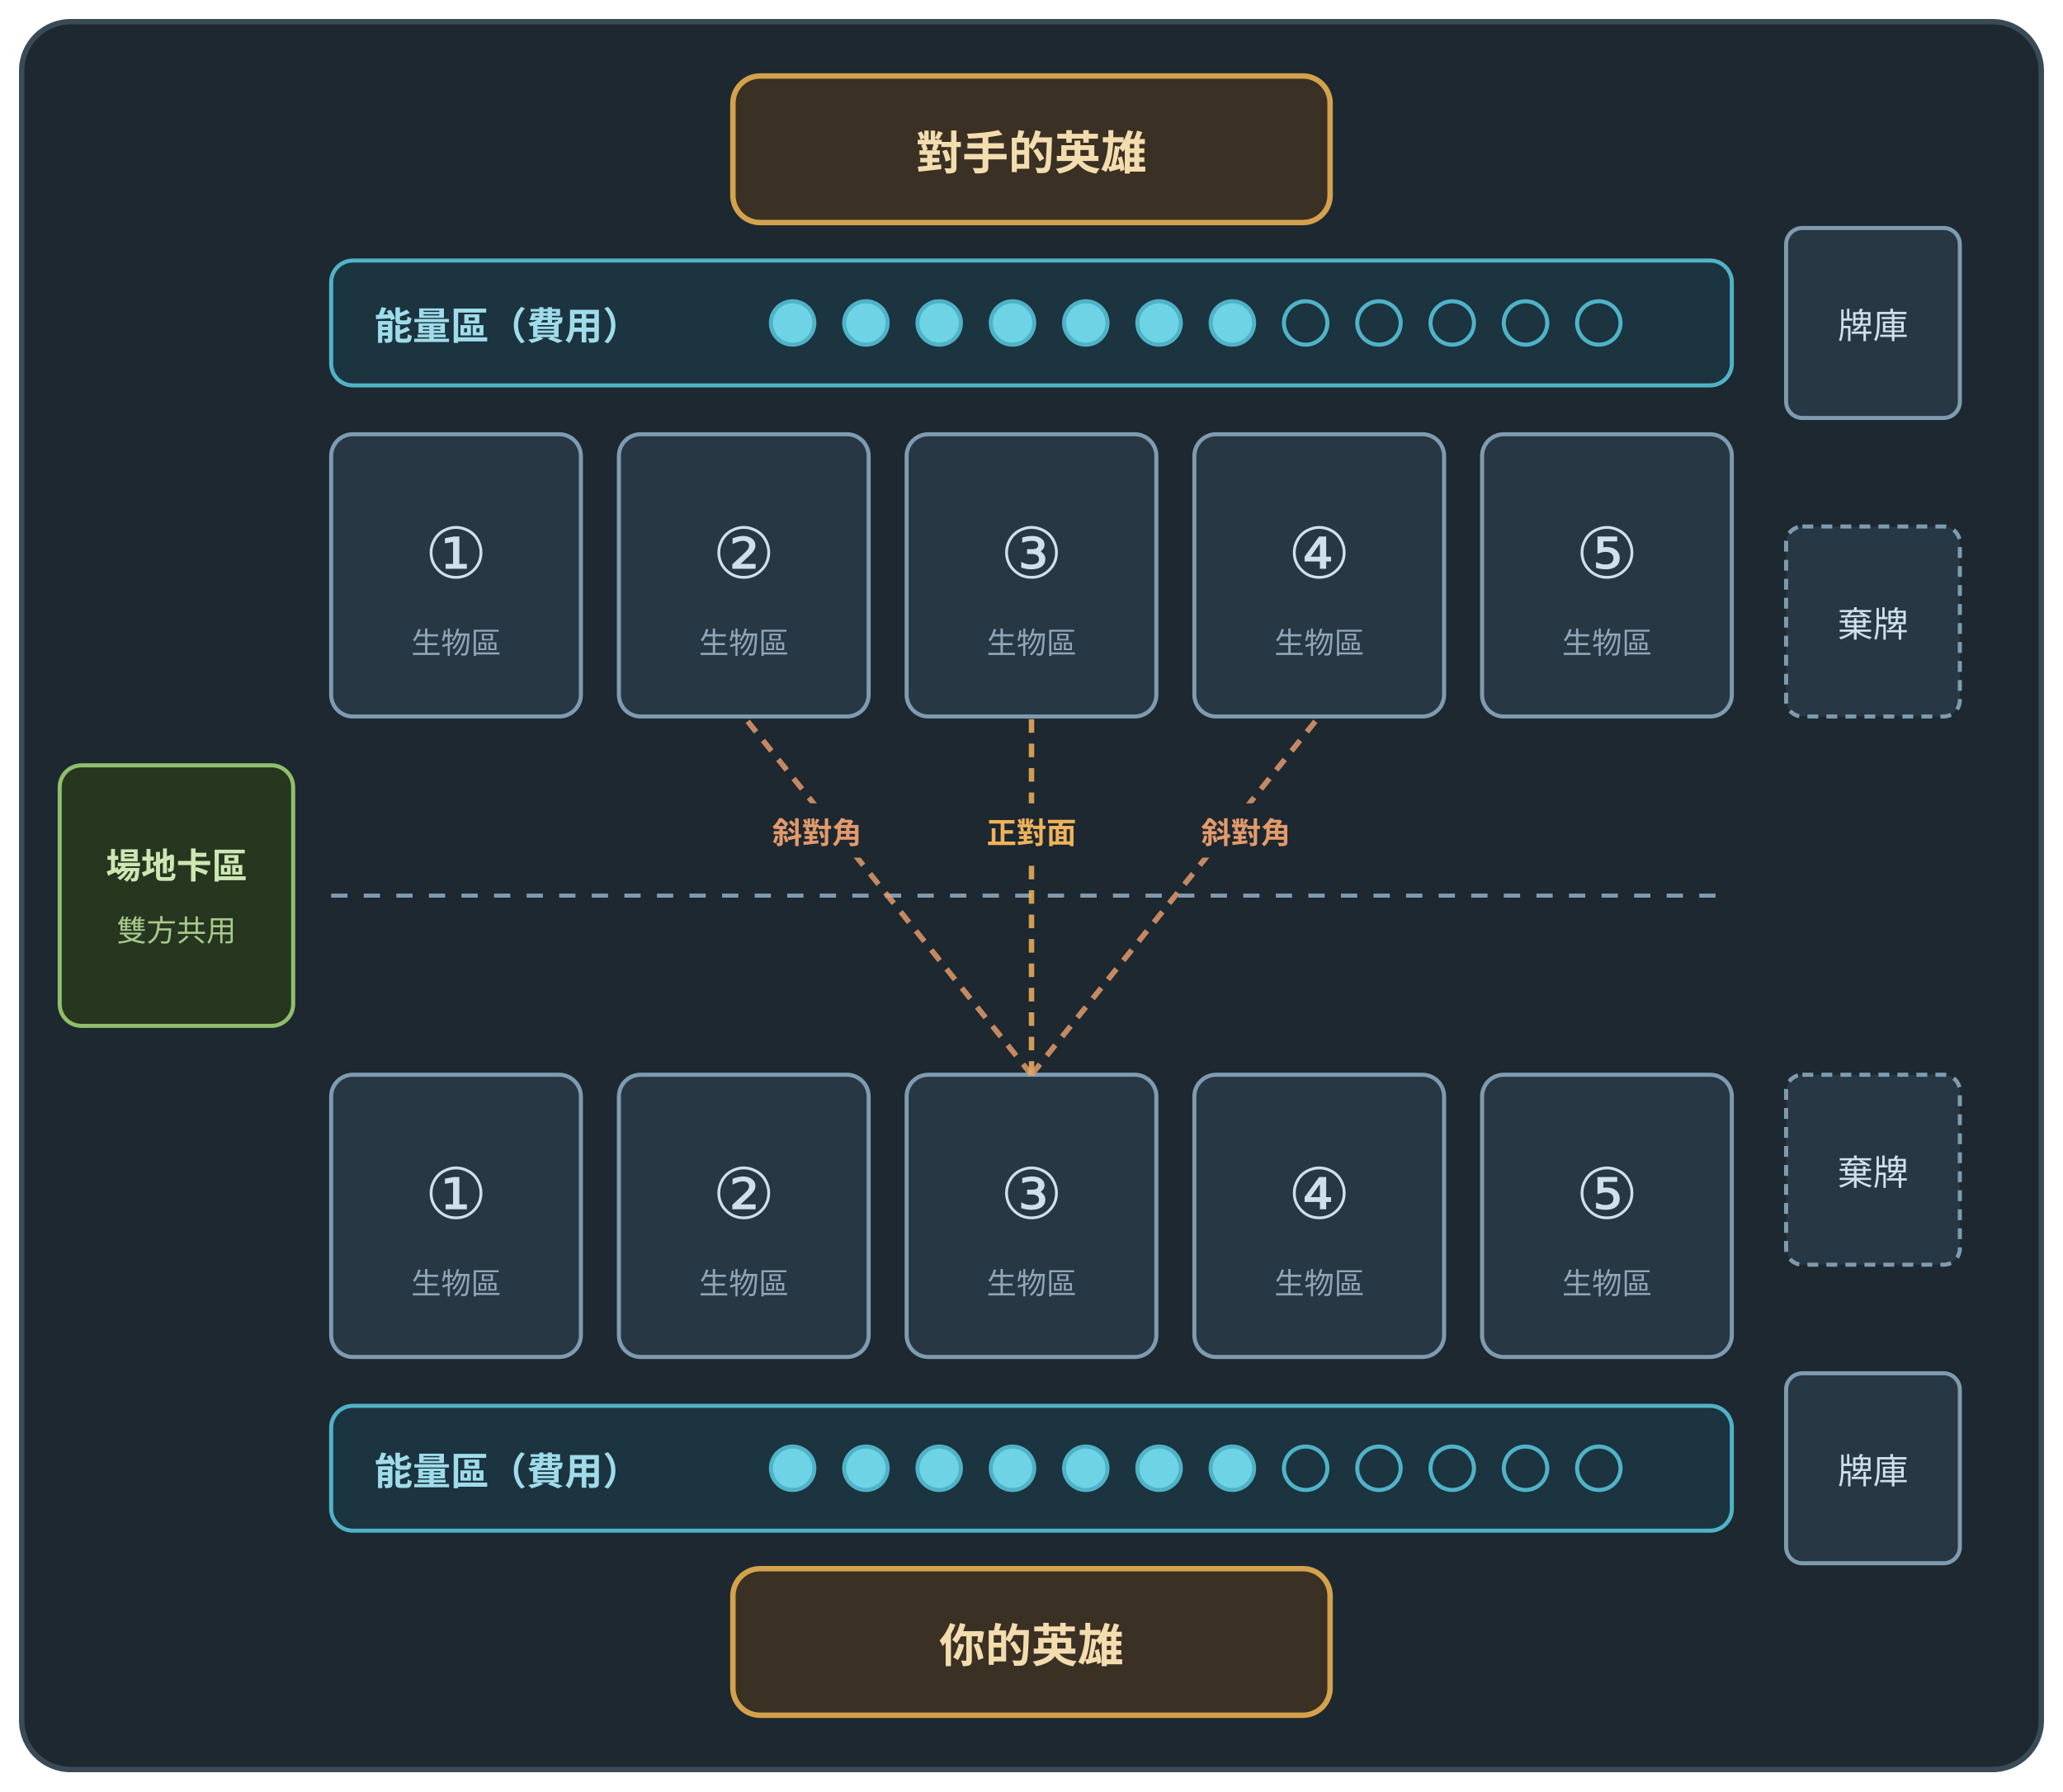
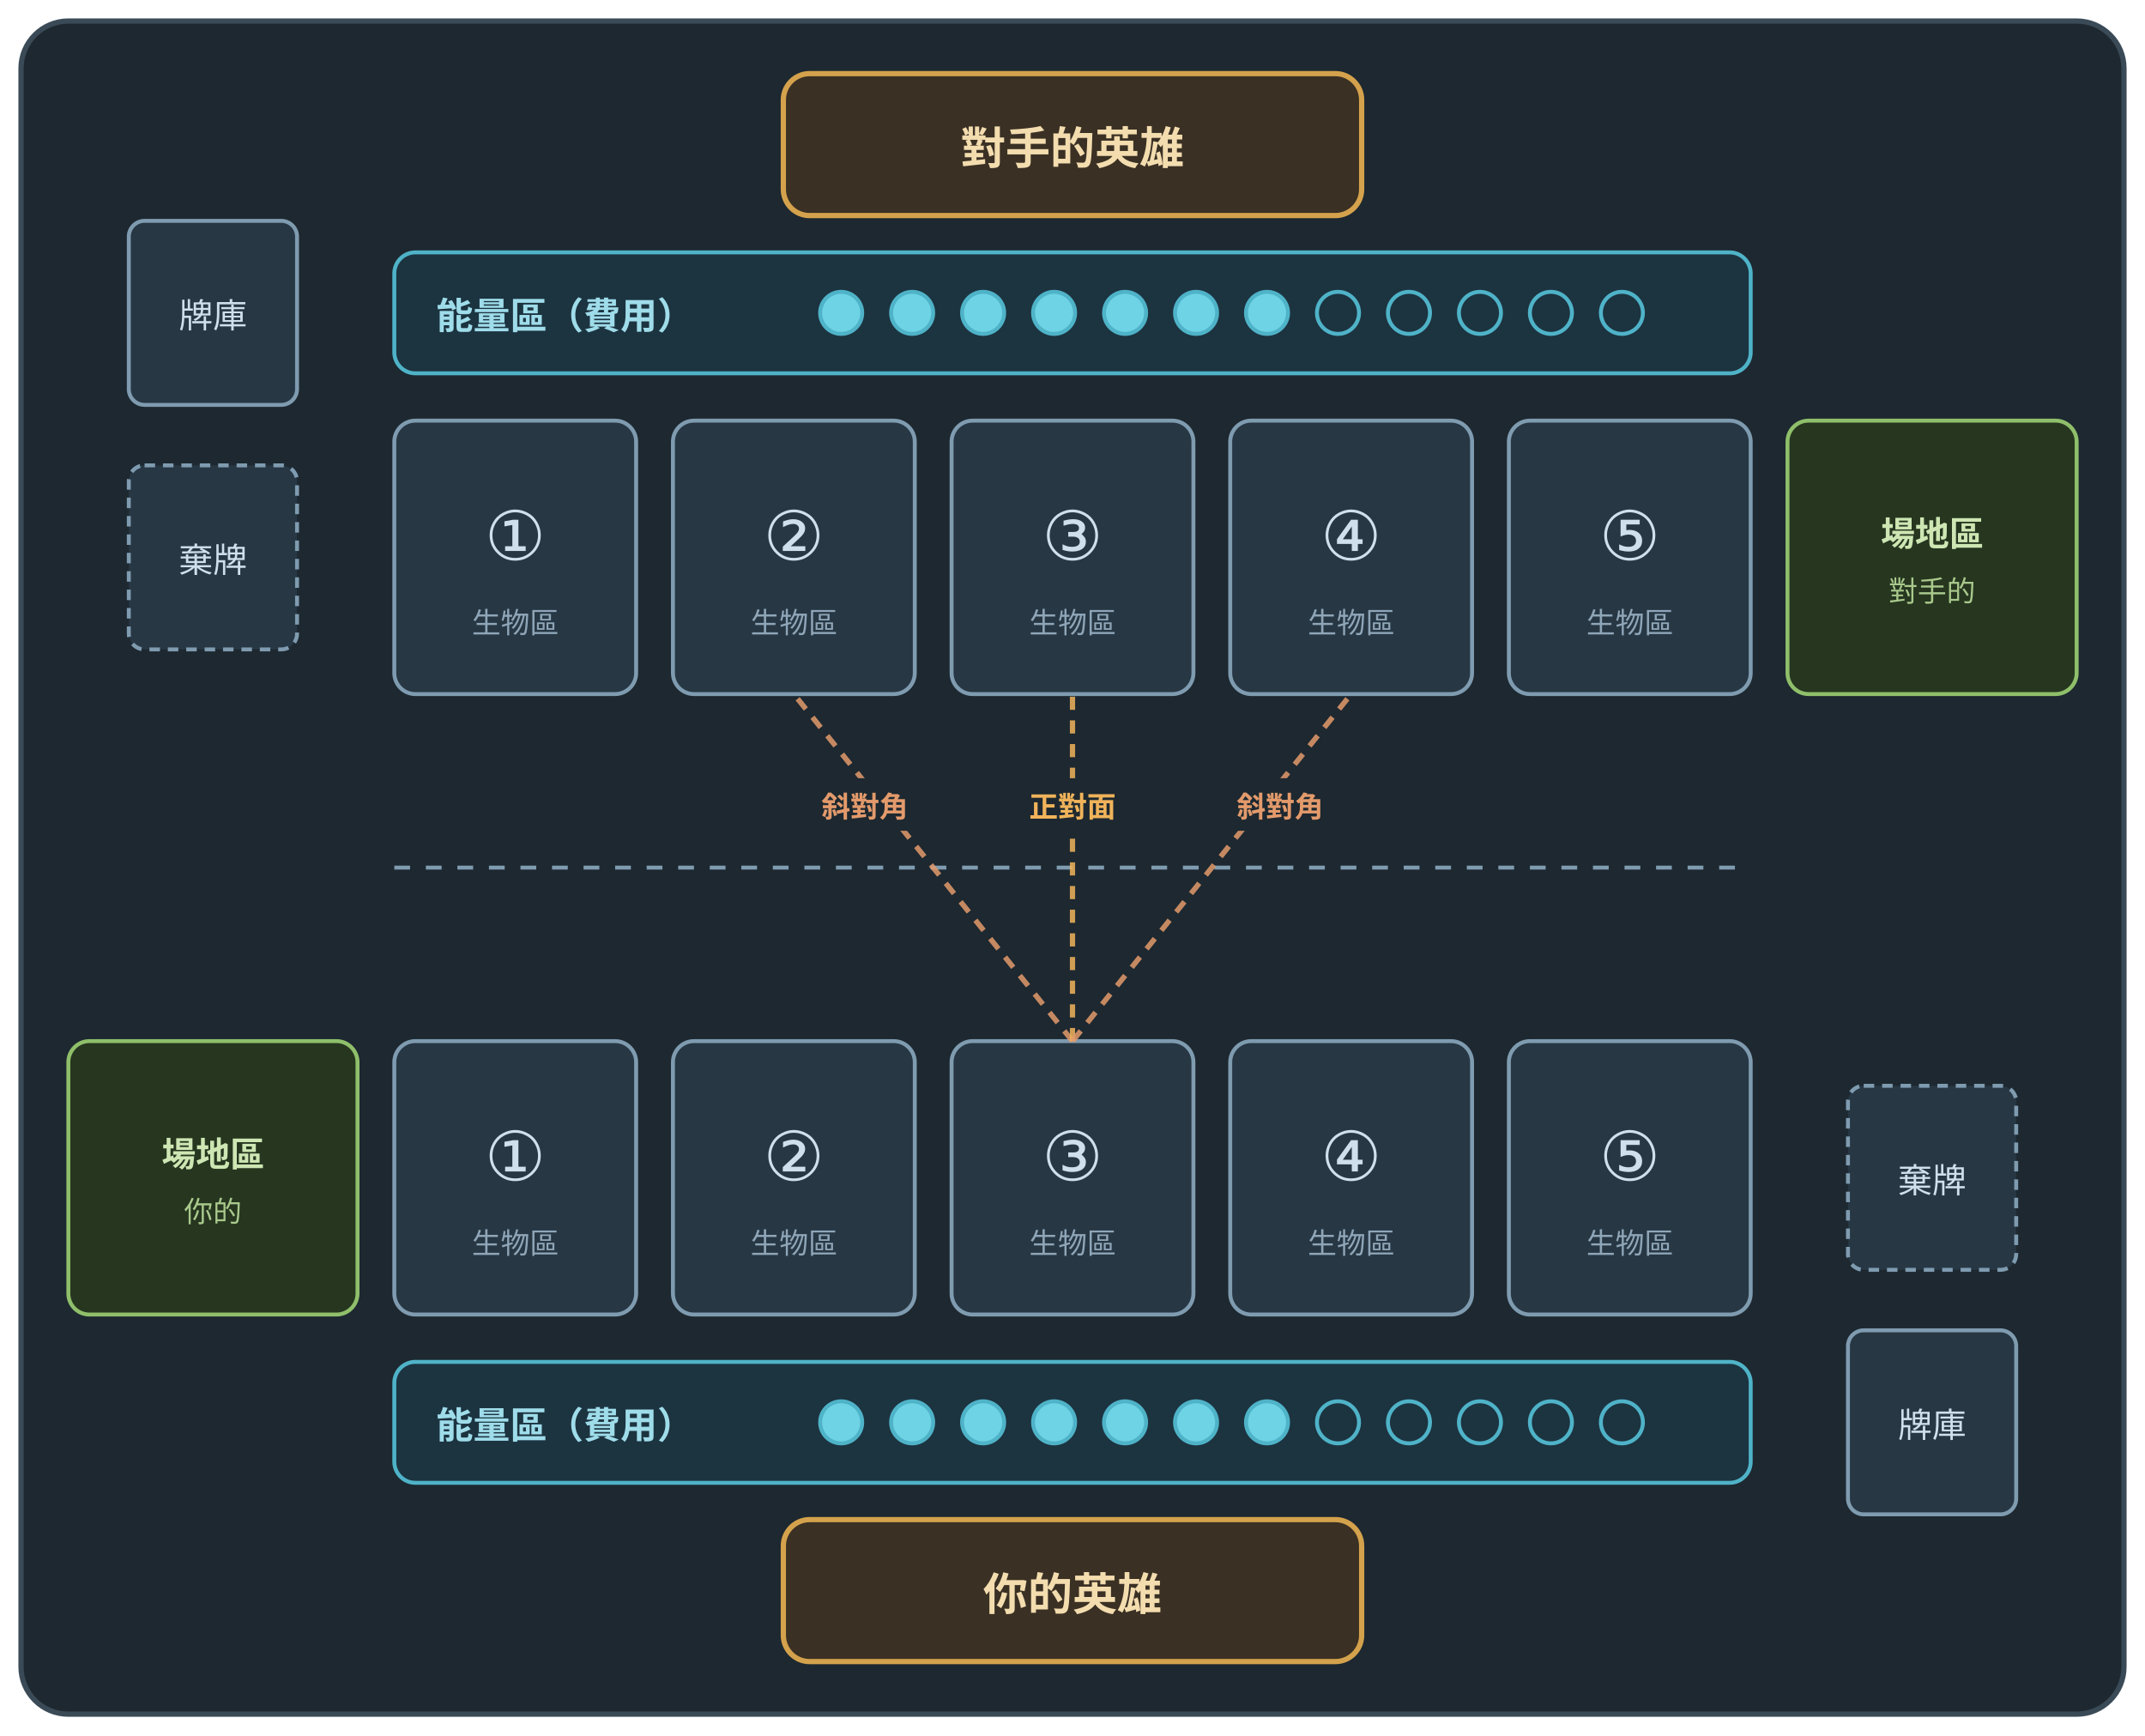
- <svg xmlns="http://www.w3.org/2000/svg" viewBox="0 0 760 660" width="760" height="660" font-family="'Noto Sans TC','PingFang TC','Microsoft JhengHei',sans-serif">
-   <rect x="8" y="8" width="744" height="644" rx="18" fill="#1d2830" stroke="#3a4a57" stroke-width="2" />
-   <rect x="270" y="28" width="220" height="54" rx="10" fill="#3a3024" stroke="#d4a24c" stroke-width="2" />
-   <text x="380" y="55.0" font-size="17" fill="#f3dcae" font-weight="700" text-anchor="middle" dominant-baseline="central">對手的英雄</text>
-   <rect x="122" y="96" width="516" height="46" rx="8" fill="#1c3340" stroke="#4fb3c8" stroke-width="1.5" />
-   <text x="138" y="119.0" font-size="14" fill="#9fdcea" font-weight="700" text-anchor="start" dominant-baseline="central">能量區（費用）</text>
-   <circle cx="292" cy="119.0" r="8" fill="#6fd3e6" stroke="#4fb3c8" stroke-width="1.5" />
-   <circle cx="319" cy="119.0" r="8" fill="#6fd3e6" stroke="#4fb3c8" stroke-width="1.5" />
-   <circle cx="346" cy="119.0" r="8" fill="#6fd3e6" stroke="#4fb3c8" stroke-width="1.5" />
-   <circle cx="373" cy="119.0" r="8" fill="#6fd3e6" stroke="#4fb3c8" stroke-width="1.5" />
-   <circle cx="400" cy="119.0" r="8" fill="#6fd3e6" stroke="#4fb3c8" stroke-width="1.5" />
-   <circle cx="427" cy="119.0" r="8" fill="#6fd3e6" stroke="#4fb3c8" stroke-width="1.5" />
-   <circle cx="454" cy="119.0" r="8" fill="#6fd3e6" stroke="#4fb3c8" stroke-width="1.5" />
-   <circle cx="481" cy="119.0" r="8" fill="none" stroke="#4fb3c8" stroke-width="1.5" />
-   <circle cx="508" cy="119.0" r="8" fill="none" stroke="#4fb3c8" stroke-width="1.5" />
-   <circle cx="535" cy="119.0" r="8" fill="none" stroke="#4fb3c8" stroke-width="1.5" />
-   <circle cx="562" cy="119.0" r="8" fill="none" stroke="#4fb3c8" stroke-width="1.5" />
-   <circle cx="589" cy="119.0" r="8" fill="none" stroke="#4fb3c8" stroke-width="1.5" />
-   <rect x="122" y="160" width="92" height="104" rx="8" fill="#273744" stroke="#7f9bb0" stroke-width="1.5" />
-   <text x="168.0" y="204.0" font-size="26" fill="#cfe0ec" font-weight="400" text-anchor="middle" dominant-baseline="central">①</text>
-   <text x="168.0" y="236.0" font-size="11" fill="#8fa6b8" font-weight="400" text-anchor="middle" dominant-baseline="central">生物區</text>
-   <rect x="228" y="160" width="92" height="104" rx="8" fill="#273744" stroke="#7f9bb0" stroke-width="1.5" />
-   <text x="274.0" y="204.0" font-size="26" fill="#cfe0ec" font-weight="400" text-anchor="middle" dominant-baseline="central">②</text>
-   <text x="274.0" y="236.0" font-size="11" fill="#8fa6b8" font-weight="400" text-anchor="middle" dominant-baseline="central">生物區</text>
-   <rect x="334" y="160" width="92" height="104" rx="8" fill="#273744" stroke="#7f9bb0" stroke-width="1.5" />
-   <text x="380.0" y="204.0" font-size="26" fill="#cfe0ec" font-weight="400" text-anchor="middle" dominant-baseline="central">③</text>
-   <text x="380.0" y="236.0" font-size="11" fill="#8fa6b8" font-weight="400" text-anchor="middle" dominant-baseline="central">生物區</text>
-   <rect x="440" y="160" width="92" height="104" rx="8" fill="#273744" stroke="#7f9bb0" stroke-width="1.5" />
-   <text x="486.0" y="204.0" font-size="26" fill="#cfe0ec" font-weight="400" text-anchor="middle" dominant-baseline="central">④</text>
-   <text x="486.0" y="236.0" font-size="11" fill="#8fa6b8" font-weight="400" text-anchor="middle" dominant-baseline="central">生物區</text>
-   <rect x="546" y="160" width="92" height="104" rx="8" fill="#273744" stroke="#7f9bb0" stroke-width="1.5" />
-   <text x="592.0" y="204.0" font-size="26" fill="#cfe0ec" font-weight="400" text-anchor="middle" dominant-baseline="central">⑤</text>
-   <text x="592.0" y="236.0" font-size="11" fill="#8fa6b8" font-weight="400" text-anchor="middle" dominant-baseline="central">生物區</text>
-   <rect x="658" y="194" width="64" height="70" rx="6" fill="#273744" stroke="#7f9bb0" stroke-width="1.5" stroke-dasharray="4 3" />
-   <text x="690" y="229" font-size="13" fill="#cfe0ec" font-weight="400" text-anchor="middle" dominant-baseline="central">棄牌</text>
-   <rect x="658" y="84" width="64" height="70" rx="6" fill="#273744" stroke="#7f9bb0" stroke-width="1.5" stroke-dasharray="none" />
-   <text x="690" y="119" font-size="13" fill="#cfe0ec" font-weight="400" text-anchor="middle" dominant-baseline="central">牌庫</text>
-   <rect x="270" y="578" width="220" height="54" rx="10" fill="#3a3024" stroke="#d4a24c" stroke-width="2" />
-   <text x="380" y="605.0" font-size="17" fill="#f3dcae" font-weight="700" text-anchor="middle" dominant-baseline="central">你的英雄</text>
-   <rect x="122" y="518" width="516" height="46" rx="8" fill="#1c3340" stroke="#4fb3c8" stroke-width="1.5" />
-   <text x="138" y="541.0" font-size="14" fill="#9fdcea" font-weight="700" text-anchor="start" dominant-baseline="central">能量區（費用）</text>
-   <circle cx="292" cy="541.0" r="8" fill="#6fd3e6" stroke="#4fb3c8" stroke-width="1.5" />
-   <circle cx="319" cy="541.0" r="8" fill="#6fd3e6" stroke="#4fb3c8" stroke-width="1.5" />
-   <circle cx="346" cy="541.0" r="8" fill="#6fd3e6" stroke="#4fb3c8" stroke-width="1.5" />
-   <circle cx="373" cy="541.0" r="8" fill="#6fd3e6" stroke="#4fb3c8" stroke-width="1.5" />
-   <circle cx="400" cy="541.0" r="8" fill="#6fd3e6" stroke="#4fb3c8" stroke-width="1.5" />
-   <circle cx="427" cy="541.0" r="8" fill="#6fd3e6" stroke="#4fb3c8" stroke-width="1.5" />
-   <circle cx="454" cy="541.0" r="8" fill="#6fd3e6" stroke="#4fb3c8" stroke-width="1.5" />
-   <circle cx="481" cy="541.0" r="8" fill="none" stroke="#4fb3c8" stroke-width="1.5" />
-   <circle cx="508" cy="541.0" r="8" fill="none" stroke="#4fb3c8" stroke-width="1.5" />
-   <circle cx="535" cy="541.0" r="8" fill="none" stroke="#4fb3c8" stroke-width="1.5" />
-   <circle cx="562" cy="541.0" r="8" fill="none" stroke="#4fb3c8" stroke-width="1.5" />
-   <circle cx="589" cy="541.0" r="8" fill="none" stroke="#4fb3c8" stroke-width="1.5" />
-   <rect x="122" y="396" width="92" height="104" rx="8" fill="#273744" stroke="#7f9bb0" stroke-width="1.5" />
-   <text x="168.0" y="440.0" font-size="26" fill="#cfe0ec" font-weight="400" text-anchor="middle" dominant-baseline="central">①</text>
-   <text x="168.0" y="472.0" font-size="11" fill="#8fa6b8" font-weight="400" text-anchor="middle" dominant-baseline="central">生物區</text>
-   <rect x="228" y="396" width="92" height="104" rx="8" fill="#273744" stroke="#7f9bb0" stroke-width="1.5" />
-   <text x="274.0" y="440.0" font-size="26" fill="#cfe0ec" font-weight="400" text-anchor="middle" dominant-baseline="central">②</text>
-   <text x="274.0" y="472.0" font-size="11" fill="#8fa6b8" font-weight="400" text-anchor="middle" dominant-baseline="central">生物區</text>
-   <rect x="334" y="396" width="92" height="104" rx="8" fill="#273744" stroke="#7f9bb0" stroke-width="1.5" />
-   <text x="380.0" y="440.0" font-size="26" fill="#cfe0ec" font-weight="400" text-anchor="middle" dominant-baseline="central">③</text>
-   <text x="380.0" y="472.0" font-size="11" fill="#8fa6b8" font-weight="400" text-anchor="middle" dominant-baseline="central">生物區</text>
-   <rect x="440" y="396" width="92" height="104" rx="8" fill="#273744" stroke="#7f9bb0" stroke-width="1.5" />
-   <text x="486.0" y="440.0" font-size="26" fill="#cfe0ec" font-weight="400" text-anchor="middle" dominant-baseline="central">④</text>
-   <text x="486.0" y="472.0" font-size="11" fill="#8fa6b8" font-weight="400" text-anchor="middle" dominant-baseline="central">生物區</text>
-   <rect x="546" y="396" width="92" height="104" rx="8" fill="#273744" stroke="#7f9bb0" stroke-width="1.5" />
-   <text x="592.0" y="440.0" font-size="26" fill="#cfe0ec" font-weight="400" text-anchor="middle" dominant-baseline="central">⑤</text>
-   <text x="592.0" y="472.0" font-size="11" fill="#8fa6b8" font-weight="400" text-anchor="middle" dominant-baseline="central">生物區</text>
-   <rect x="658" y="396" width="64" height="70" rx="6" fill="#273744" stroke="#7f9bb0" stroke-width="1.5" stroke-dasharray="4 3" />
-   <text x="690" y="431" font-size="13" fill="#cfe0ec" font-weight="400" text-anchor="middle" dominant-baseline="central">棄牌</text>
-   <rect x="658" y="506" width="64" height="70" rx="6" fill="#273744" stroke="#7f9bb0" stroke-width="1.5" stroke-dasharray="none" />
-   <text x="690" y="541" font-size="13" fill="#cfe0ec" font-weight="400" text-anchor="middle" dominant-baseline="central">牌庫</text>
-   <line x1="122" y1="330" x2="638" y2="330" stroke="#7f9bb0" stroke-width="1.5" stroke-dasharray="6 6" />
-   <rect x="22" y="282.0" width="86" height="96" rx="8" fill="#26361f" stroke="#8fbf6a" stroke-width="1.5" />
-   <text x="65.0" y="318" font-size="13" fill="#cde6b3" font-weight="700" text-anchor="middle" dominant-baseline="central">場地卡區</text>
-   <text x="65.0" y="342" font-size="11" fill="#a9c98c" font-weight="400" text-anchor="middle" dominant-baseline="central">雙方共用</text>
-   <line x1="380.0" y1="396" x2="274.0" y2="264" stroke="#e39a6b" stroke-width="2" stroke-dasharray="5 4" opacity="0.85" />
-   <line x1="380.0" y1="396" x2="380.0" y2="264" stroke="#f0b35a" stroke-width="2" stroke-dasharray="5 4" opacity="0.85" />
-   <line x1="380.0" y1="396" x2="486.0" y2="264" stroke="#e39a6b" stroke-width="2" stroke-dasharray="5 4" opacity="0.85" />
-   <rect x="275.0" y="296" width="52" height="20" rx="4" fill="#1d2830" />
-   <text x="301.0" y="306" font-size="11" fill="#e39a6b" font-weight="700" text-anchor="middle" dominant-baseline="central">斜對角</text>
-   <rect x="354.0" y="296" width="52" height="20" rx="4" fill="#1d2830" />
-   <text x="380.0" y="306" font-size="11" fill="#f0b35a" font-weight="700" text-anchor="middle" dominant-baseline="central">正對面</text>
-   <rect x="433.0" y="296" width="52" height="20" rx="4" fill="#1d2830" />
-   <text x="459.0" y="306" font-size="11" fill="#e39a6b" font-weight="700" text-anchor="middle" dominant-baseline="central">斜對角</text>
+ <svg xmlns="http://www.w3.org/2000/svg" viewBox="0 0 816 660" width="816" height="660" font-family="'Noto Sans TC','PingFang TC','Microsoft JhengHei',sans-serif">
+   <rect x="8" y="8" width="800" height="644" rx="18" fill="#1d2830" stroke="#3a4a57" stroke-width="2" />
+   <rect x="298.0" y="28" width="220" height="54" rx="10" fill="#3a3024" stroke="#d4a24c" stroke-width="2" />
+   <text x="408.0" y="55.0" font-size="17" fill="#f3dcae" font-weight="700" text-anchor="middle" dominant-baseline="central">對手的英雄</text>
+   <rect x="150" y="96" width="516" height="46" rx="8" fill="#1c3340" stroke="#4fb3c8" stroke-width="1.5" />
+   <text x="166" y="119.0" font-size="14" fill="#9fdcea" font-weight="700" text-anchor="start" dominant-baseline="central">能量區（費用）</text>
+   <circle cx="320" cy="119.0" r="8" fill="#6fd3e6" stroke="#4fb3c8" stroke-width="1.5" />
+   <circle cx="347" cy="119.0" r="8" fill="#6fd3e6" stroke="#4fb3c8" stroke-width="1.5" />
+   <circle cx="374" cy="119.0" r="8" fill="#6fd3e6" stroke="#4fb3c8" stroke-width="1.5" />
+   <circle cx="401" cy="119.0" r="8" fill="#6fd3e6" stroke="#4fb3c8" stroke-width="1.5" />
+   <circle cx="428" cy="119.0" r="8" fill="#6fd3e6" stroke="#4fb3c8" stroke-width="1.5" />
+   <circle cx="455" cy="119.0" r="8" fill="#6fd3e6" stroke="#4fb3c8" stroke-width="1.5" />
+   <circle cx="482" cy="119.0" r="8" fill="#6fd3e6" stroke="#4fb3c8" stroke-width="1.5" />
+   <circle cx="509" cy="119.0" r="8" fill="none" stroke="#4fb3c8" stroke-width="1.5" />
+   <circle cx="536" cy="119.0" r="8" fill="none" stroke="#4fb3c8" stroke-width="1.5" />
+   <circle cx="563" cy="119.0" r="8" fill="none" stroke="#4fb3c8" stroke-width="1.5" />
+   <circle cx="590" cy="119.0" r="8" fill="none" stroke="#4fb3c8" stroke-width="1.5" />
+   <circle cx="617" cy="119.0" r="8" fill="none" stroke="#4fb3c8" stroke-width="1.5" />
+   <rect x="150" y="160" width="92" height="104" rx="8" fill="#273744" stroke="#7f9bb0" stroke-width="1.5" />
+   <text x="196.0" y="204.0" font-size="26" fill="#cfe0ec" font-weight="400" text-anchor="middle" dominant-baseline="central">①</text>
+   <text x="196.0" y="236.0" font-size="11" fill="#8fa6b8" font-weight="400" text-anchor="middle" dominant-baseline="central">生物區</text>
+   <rect x="256" y="160" width="92" height="104" rx="8" fill="#273744" stroke="#7f9bb0" stroke-width="1.5" />
+   <text x="302.0" y="204.0" font-size="26" fill="#cfe0ec" font-weight="400" text-anchor="middle" dominant-baseline="central">②</text>
+   <text x="302.0" y="236.0" font-size="11" fill="#8fa6b8" font-weight="400" text-anchor="middle" dominant-baseline="central">生物區</text>
+   <rect x="362" y="160" width="92" height="104" rx="8" fill="#273744" stroke="#7f9bb0" stroke-width="1.5" />
+   <text x="408.0" y="204.0" font-size="26" fill="#cfe0ec" font-weight="400" text-anchor="middle" dominant-baseline="central">③</text>
+   <text x="408.0" y="236.0" font-size="11" fill="#8fa6b8" font-weight="400" text-anchor="middle" dominant-baseline="central">生物區</text>
+   <rect x="468" y="160" width="92" height="104" rx="8" fill="#273744" stroke="#7f9bb0" stroke-width="1.5" />
+   <text x="514.0" y="204.0" font-size="26" fill="#cfe0ec" font-weight="400" text-anchor="middle" dominant-baseline="central">④</text>
+   <text x="514.0" y="236.0" font-size="11" fill="#8fa6b8" font-weight="400" text-anchor="middle" dominant-baseline="central">生物區</text>
+   <rect x="574" y="160" width="92" height="104" rx="8" fill="#273744" stroke="#7f9bb0" stroke-width="1.5" />
+   <text x="620.0" y="204.0" font-size="26" fill="#cfe0ec" font-weight="400" text-anchor="middle" dominant-baseline="central">⑤</text>
+   <text x="620.0" y="236.0" font-size="11" fill="#8fa6b8" font-weight="400" text-anchor="middle" dominant-baseline="central">生物區</text>
+   <rect x="680" y="160" width="110" height="104" rx="8" fill="#26361f" stroke="#8fbf6a" stroke-width="1.5" />
+   <text x="735.0" y="202.0" font-size="13" fill="#cde6b3" font-weight="700" text-anchor="middle" dominant-baseline="central">場地區</text>
+   <text x="735.0" y="224.0" font-size="11" fill="#a9c98c" font-weight="400" text-anchor="middle" dominant-baseline="central">對手的</text>
+   <rect x="49.0" y="177.0" width="64" height="70" rx="6" fill="#273744" stroke="#7f9bb0" stroke-width="1.5" stroke-dasharray="4 3" />
+   <text x="81.0" y="212.0" font-size="13" fill="#cfe0ec" font-weight="400" text-anchor="middle" dominant-baseline="central">棄牌</text>
+   <rect x="49.0" y="84" width="64" height="70" rx="6" fill="#273744" stroke="#7f9bb0" stroke-width="1.5" stroke-dasharray="none" />
+   <text x="81.0" y="119" font-size="13" fill="#cfe0ec" font-weight="400" text-anchor="middle" dominant-baseline="central">牌庫</text>
+   <rect x="298.0" y="578" width="220" height="54" rx="10" fill="#3a3024" stroke="#d4a24c" stroke-width="2" />
+   <text x="408.0" y="605.0" font-size="17" fill="#f3dcae" font-weight="700" text-anchor="middle" dominant-baseline="central">你的英雄</text>
+   <rect x="150" y="518" width="516" height="46" rx="8" fill="#1c3340" stroke="#4fb3c8" stroke-width="1.5" />
+   <text x="166" y="541.0" font-size="14" fill="#9fdcea" font-weight="700" text-anchor="start" dominant-baseline="central">能量區（費用）</text>
+   <circle cx="320" cy="541.0" r="8" fill="#6fd3e6" stroke="#4fb3c8" stroke-width="1.5" />
+   <circle cx="347" cy="541.0" r="8" fill="#6fd3e6" stroke="#4fb3c8" stroke-width="1.5" />
+   <circle cx="374" cy="541.0" r="8" fill="#6fd3e6" stroke="#4fb3c8" stroke-width="1.5" />
+   <circle cx="401" cy="541.0" r="8" fill="#6fd3e6" stroke="#4fb3c8" stroke-width="1.5" />
+   <circle cx="428" cy="541.0" r="8" fill="#6fd3e6" stroke="#4fb3c8" stroke-width="1.5" />
+   <circle cx="455" cy="541.0" r="8" fill="#6fd3e6" stroke="#4fb3c8" stroke-width="1.5" />
+   <circle cx="482" cy="541.0" r="8" fill="#6fd3e6" stroke="#4fb3c8" stroke-width="1.5" />
+   <circle cx="509" cy="541.0" r="8" fill="none" stroke="#4fb3c8" stroke-width="1.5" />
+   <circle cx="536" cy="541.0" r="8" fill="none" stroke="#4fb3c8" stroke-width="1.5" />
+   <circle cx="563" cy="541.0" r="8" fill="none" stroke="#4fb3c8" stroke-width="1.5" />
+   <circle cx="590" cy="541.0" r="8" fill="none" stroke="#4fb3c8" stroke-width="1.5" />
+   <circle cx="617" cy="541.0" r="8" fill="none" stroke="#4fb3c8" stroke-width="1.5" />
+   <rect x="150" y="396" width="92" height="104" rx="8" fill="#273744" stroke="#7f9bb0" stroke-width="1.5" />
+   <text x="196.0" y="440.0" font-size="26" fill="#cfe0ec" font-weight="400" text-anchor="middle" dominant-baseline="central">①</text>
+   <text x="196.0" y="472.0" font-size="11" fill="#8fa6b8" font-weight="400" text-anchor="middle" dominant-baseline="central">生物區</text>
+   <rect x="256" y="396" width="92" height="104" rx="8" fill="#273744" stroke="#7f9bb0" stroke-width="1.5" />
+   <text x="302.0" y="440.0" font-size="26" fill="#cfe0ec" font-weight="400" text-anchor="middle" dominant-baseline="central">②</text>
+   <text x="302.0" y="472.0" font-size="11" fill="#8fa6b8" font-weight="400" text-anchor="middle" dominant-baseline="central">生物區</text>
+   <rect x="362" y="396" width="92" height="104" rx="8" fill="#273744" stroke="#7f9bb0" stroke-width="1.5" />
+   <text x="408.0" y="440.0" font-size="26" fill="#cfe0ec" font-weight="400" text-anchor="middle" dominant-baseline="central">③</text>
+   <text x="408.0" y="472.0" font-size="11" fill="#8fa6b8" font-weight="400" text-anchor="middle" dominant-baseline="central">生物區</text>
+   <rect x="468" y="396" width="92" height="104" rx="8" fill="#273744" stroke="#7f9bb0" stroke-width="1.5" />
+   <text x="514.0" y="440.0" font-size="26" fill="#cfe0ec" font-weight="400" text-anchor="middle" dominant-baseline="central">④</text>
+   <text x="514.0" y="472.0" font-size="11" fill="#8fa6b8" font-weight="400" text-anchor="middle" dominant-baseline="central">生物區</text>
+   <rect x="574" y="396" width="92" height="104" rx="8" fill="#273744" stroke="#7f9bb0" stroke-width="1.5" />
+   <text x="620.0" y="440.0" font-size="26" fill="#cfe0ec" font-weight="400" text-anchor="middle" dominant-baseline="central">⑤</text>
+   <text x="620.0" y="472.0" font-size="11" fill="#8fa6b8" font-weight="400" text-anchor="middle" dominant-baseline="central">生物區</text>
+   <rect x="26" y="396" width="110" height="104" rx="8" fill="#26361f" stroke="#8fbf6a" stroke-width="1.5" />
+   <text x="81.0" y="438.0" font-size="13" fill="#cde6b3" font-weight="700" text-anchor="middle" dominant-baseline="central">場地區</text>
+   <text x="81.0" y="460.0" font-size="11" fill="#a9c98c" font-weight="400" text-anchor="middle" dominant-baseline="central">你的</text>
+   <rect x="703.0" y="413.0" width="64" height="70" rx="6" fill="#273744" stroke="#7f9bb0" stroke-width="1.5" stroke-dasharray="4 3" />
+   <text x="735.0" y="448.0" font-size="13" fill="#cfe0ec" font-weight="400" text-anchor="middle" dominant-baseline="central">棄牌</text>
+   <rect x="703.0" y="506" width="64" height="70" rx="6" fill="#273744" stroke="#7f9bb0" stroke-width="1.5" stroke-dasharray="none" />
+   <text x="735.0" y="541" font-size="13" fill="#cfe0ec" font-weight="400" text-anchor="middle" dominant-baseline="central">牌庫</text>
+   <line x1="150" y1="330" x2="666" y2="330" stroke="#7f9bb0" stroke-width="1.5" stroke-dasharray="6 6" />
+   <line x1="408.0" y1="396" x2="302.0" y2="264" stroke="#e39a6b" stroke-width="2" stroke-dasharray="5 4" opacity="0.85" />
+   <line x1="408.0" y1="396" x2="408.0" y2="264" stroke="#f0b35a" stroke-width="2" stroke-dasharray="5 4" opacity="0.85" />
+   <line x1="408.0" y1="396" x2="514.0" y2="264" stroke="#e39a6b" stroke-width="2" stroke-dasharray="5 4" opacity="0.85" />
+   <rect x="303.0" y="296" width="52" height="20" rx="4" fill="#1d2830" />
+   <text x="329.0" y="306" font-size="11" fill="#e39a6b" font-weight="700" text-anchor="middle" dominant-baseline="central">斜對角</text>
+   <rect x="382.0" y="296" width="52" height="20" rx="4" fill="#1d2830" />
+   <text x="408.0" y="306" font-size="11" fill="#f0b35a" font-weight="700" text-anchor="middle" dominant-baseline="central">正對面</text>
+   <rect x="461.0" y="296" width="52" height="20" rx="4" fill="#1d2830" />
+   <text x="487.0" y="306" font-size="11" fill="#e39a6b" font-weight="700" text-anchor="middle" dominant-baseline="central">斜對角</text>
</svg>
